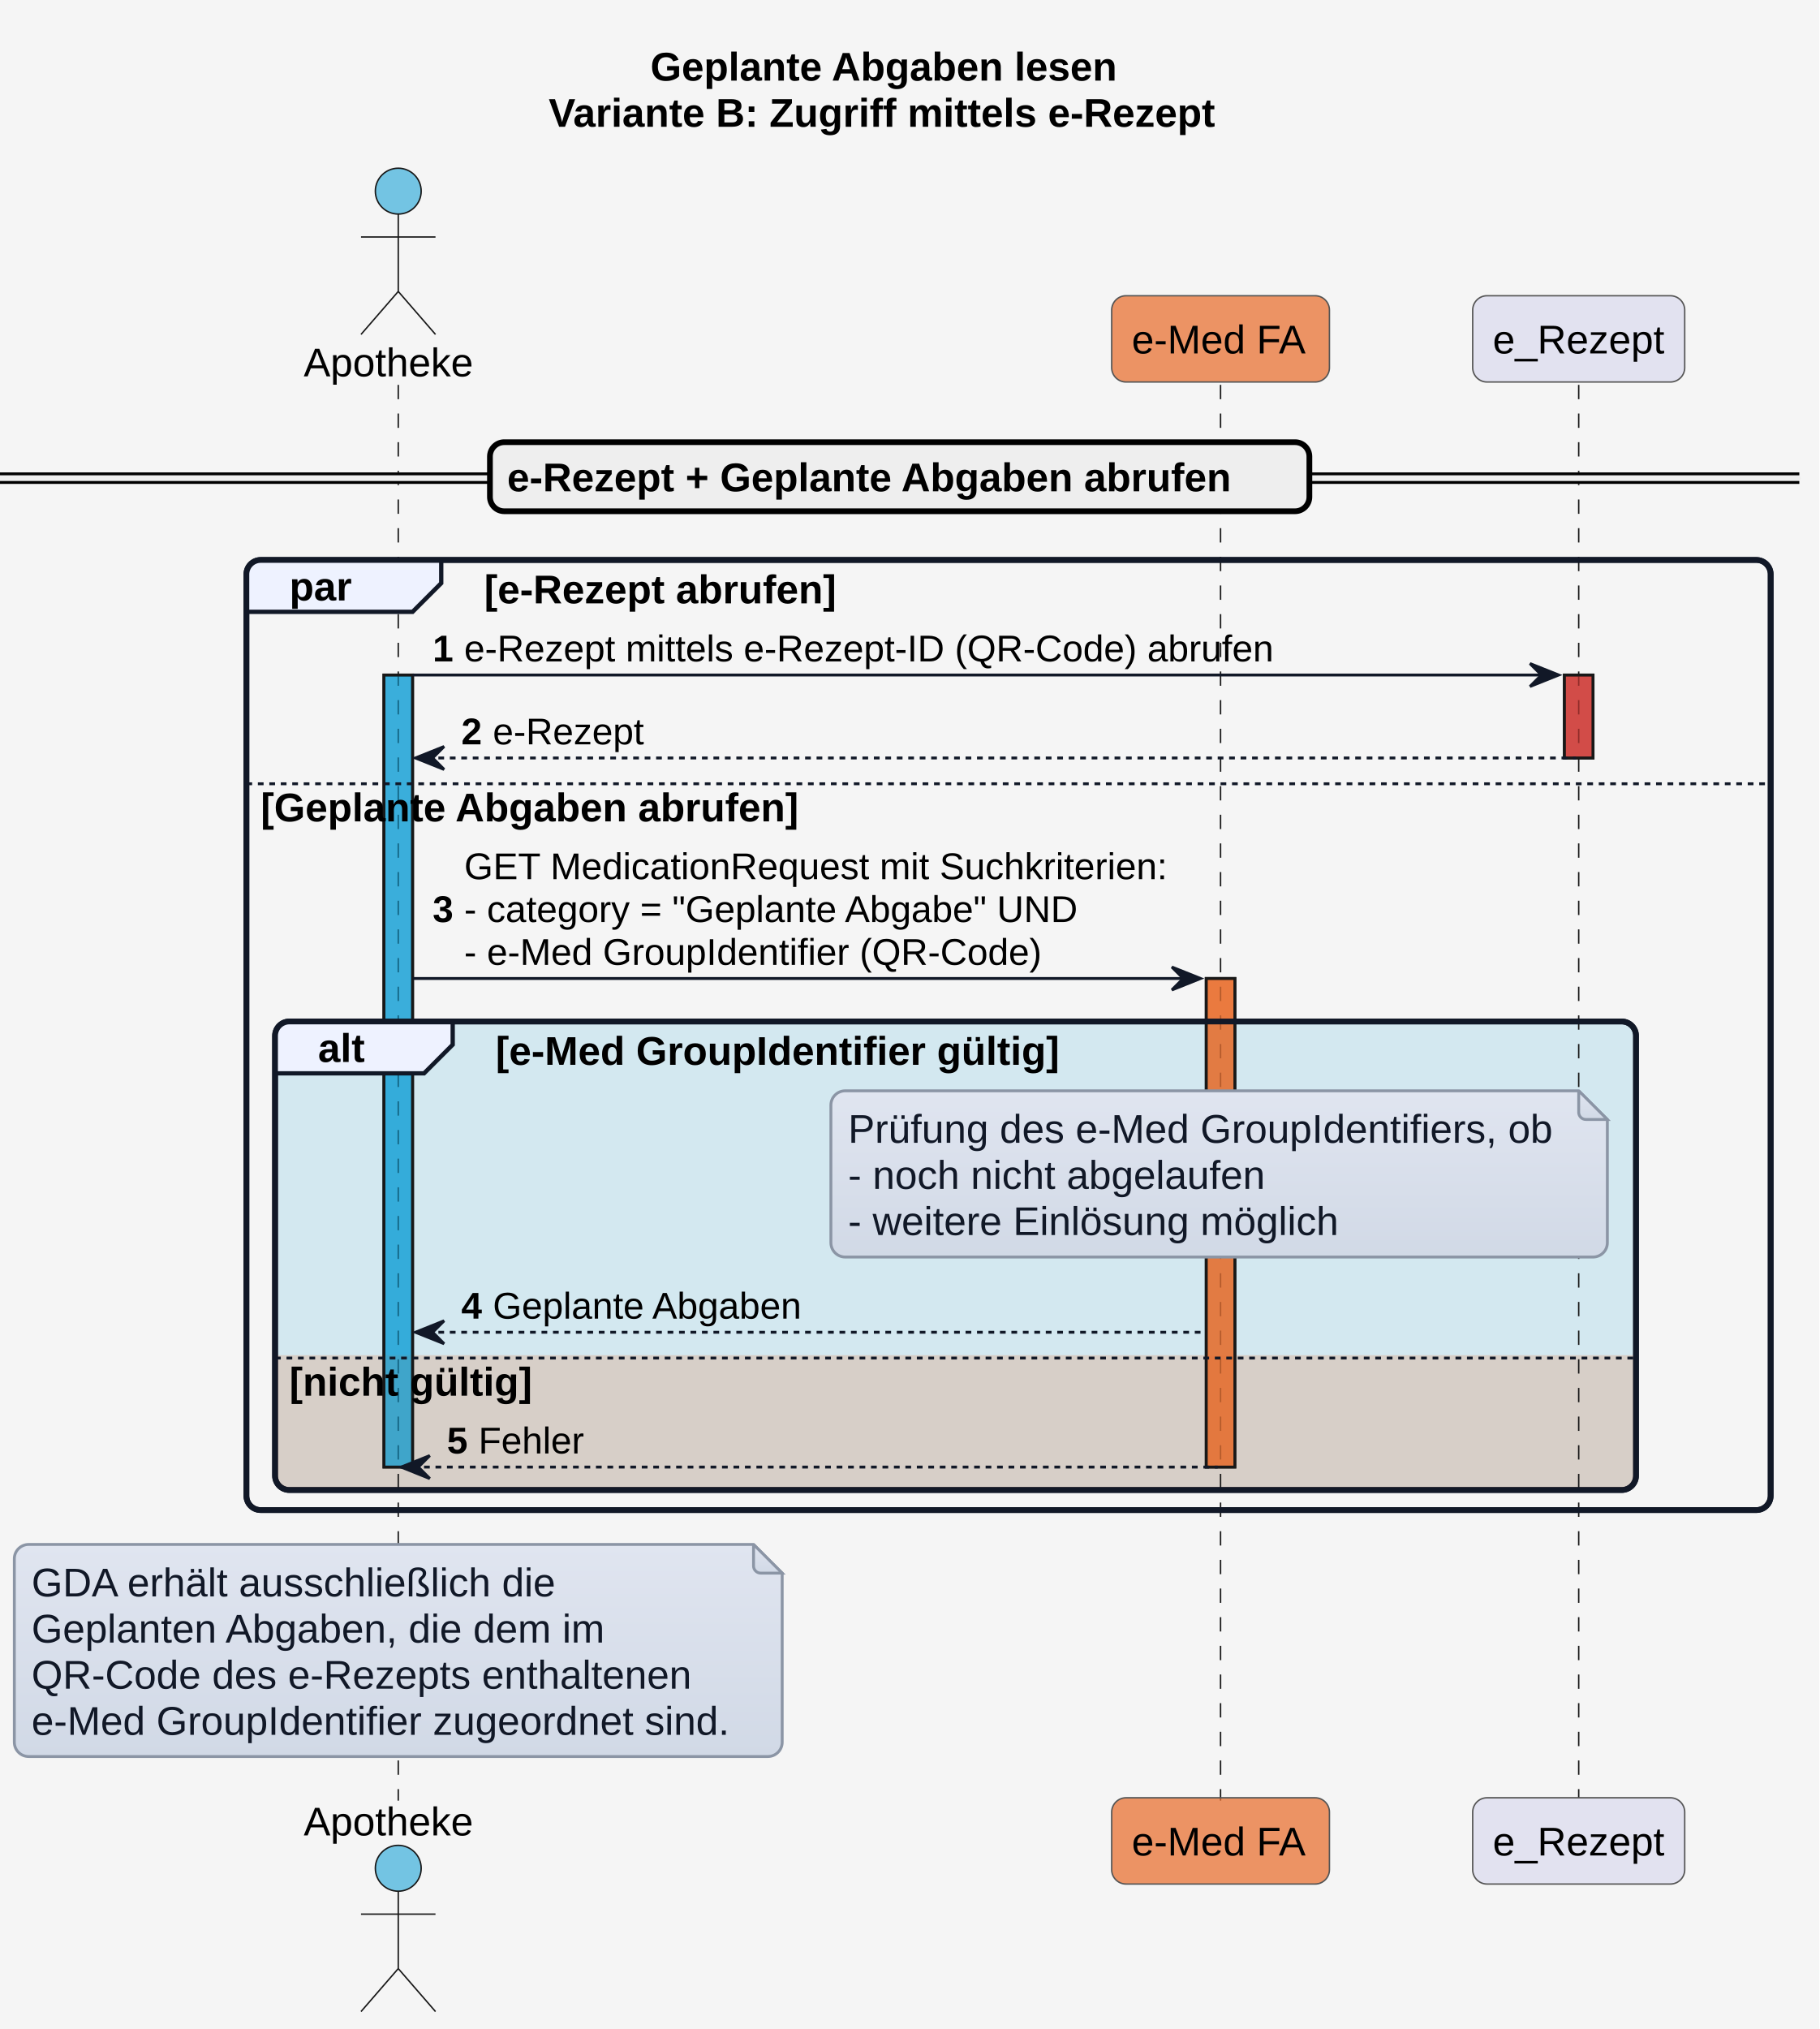
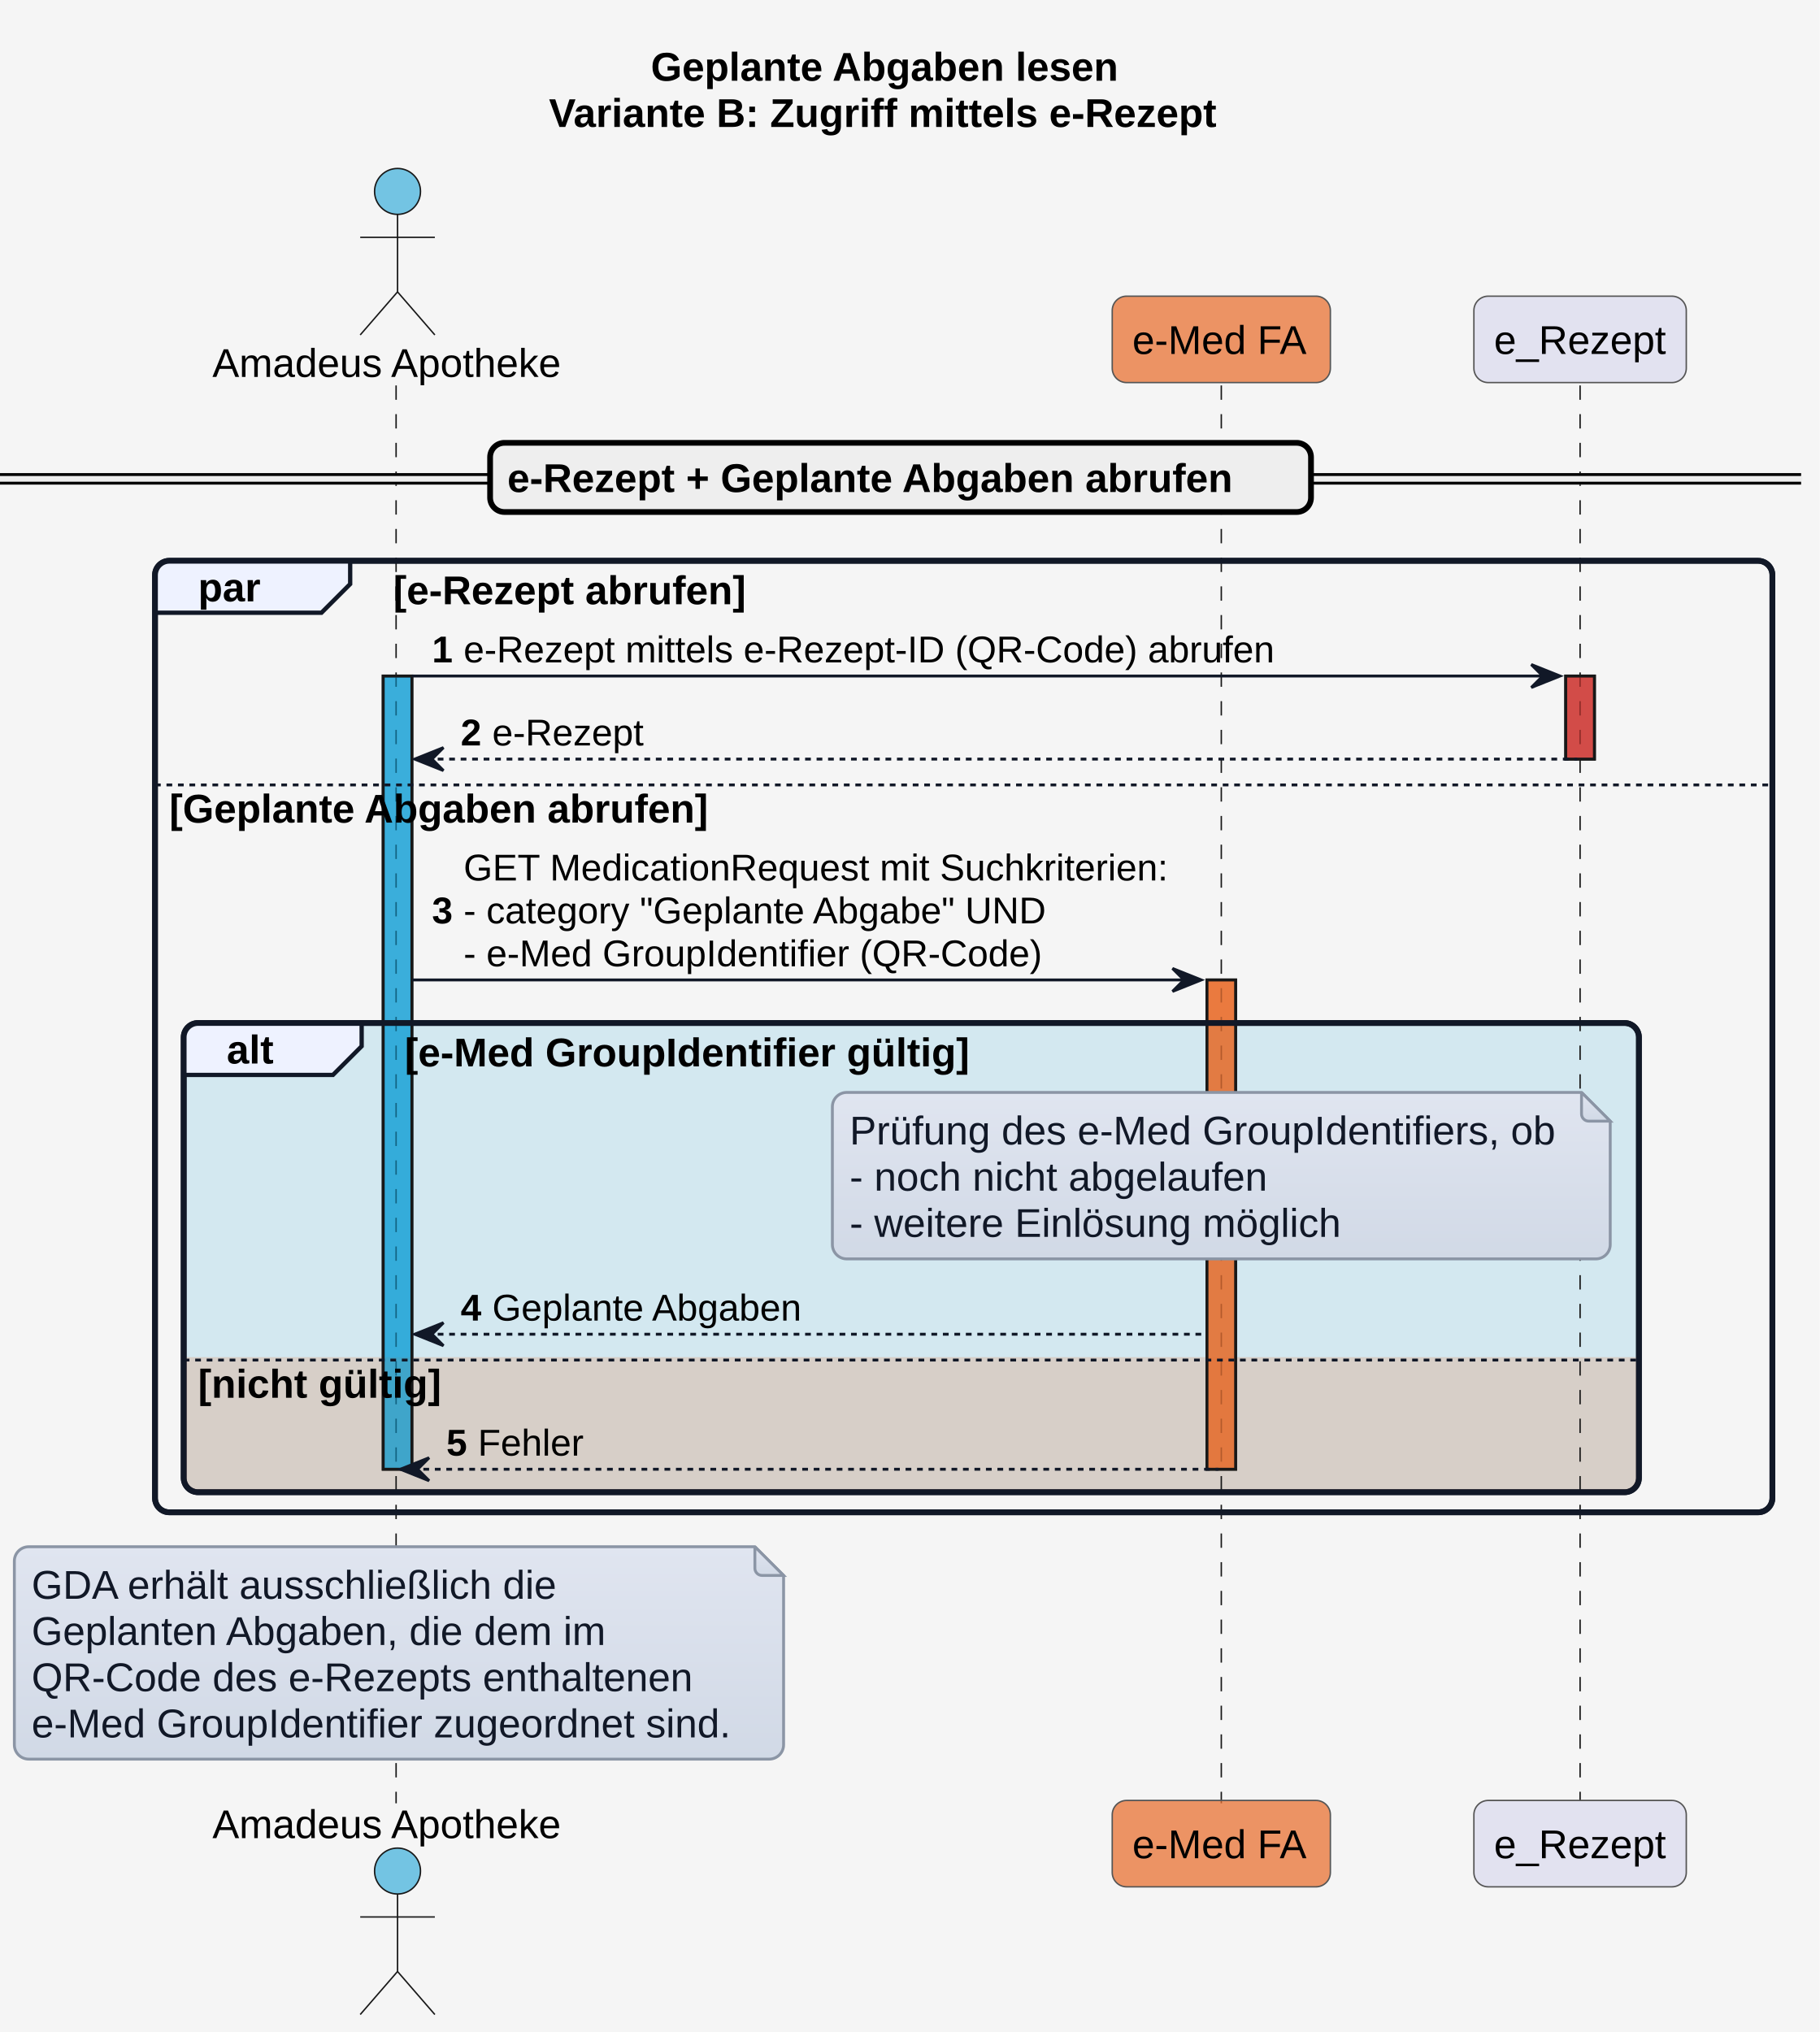
- <svg xmlns="http://www.w3.org/2000/svg" contentStyleType="text/css" height="708px" preserveAspectRatio="none" style="width:635px;height:708px;background:#F5F5F5;" version="1.1" viewBox="0 0 635 708" width="635px" zoomAndPan="magnify">
+ <svg xmlns="http://www.w3.org/2000/svg" contentStyleType="text/css" height="708px" preserveAspectRatio="none" style="width:634px;height:708px;background:#F5F5F5;" version="1.1" viewBox="0 0 634 708" width="634px" zoomAndPan="magnify">
  <defs>
-     <linearGradient id="g1l4tqgo93d7uk0" x1="50%" x2="50%" y1="0%" y2="100%">
+     <linearGradient id="gyjv648ld3lhx0" x1="50%" x2="50%" y1="0%" y2="100%">
      <stop offset="0%" stop-color="#E0E5F0" />
      <stop offset="100%" stop-color="#D1D9E6" />
    </linearGradient>
  </defs>
  <g>
-     <rect fill="#F5F5F5" height="708" style="stroke:none;stroke-width:1.0;" width="635" x="0" y="0" />
-     <text fill="#000000" font-family="Arial" font-size="14" font-weight="bold" lengthAdjust="spacing" textLength="173" x="227" y="28.132">Geplante Abgaben lesen</text>
-     <text fill="#000000" font-family="Arial" font-size="14" font-weight="bold" lengthAdjust="spacing" textLength="244" x="191.5" y="44.23">Variante B: Zugriff mittels e-Rezept</text>
-     <rect fill="#0F9ED5" fill-opacity="0.565" height="276.383" style="stroke:#181818;stroke-width:1.0;" width="10" x="134" y="235.541" />
-     <rect fill="#E97232" fill-opacity="0.741" height="170.489" style="stroke:#181818;stroke-width:1.0;" width="10" x="421" y="341.434" />
-     <rect fill="#CD3732" fill-opacity="0.663" height="28.949" style="stroke:#181818;stroke-width:1.0;" width="10" x="546" y="235.541" />
-     <rect fill="none" height="331.529" rx="5" ry="5" style="stroke:#111827;stroke-width:2.0;" width="532" x="86" y="195.394" />
-     <rect fill="#0F9ED5" fill-opacity="0.145" height="163.489" rx="5" ry="5" style="stroke:#111827;stroke-width:2.0;" width="475" x="96" y="356.434" />
-     <path d="M96,472.876 L571,472.876 L571,514.923 A5,5 0 0 1 566,519.923 L101,519.923 A5,5 0 0 1 96,514.923 L96,472.876 " fill="#E97132" fill-opacity="0.208" style="stroke:none;stroke-width:1.0;" />
-     <line style="stroke:#181818;stroke-width:0.5;stroke-dasharray:5.0,5.0;" x1="139" x2="139" y1="134.296" y2="628.318" />
-     <line style="stroke:#181818;stroke-width:0.5;stroke-dasharray:5.0,5.0;" x1="426" x2="426" y1="134.296" y2="628.318" />
-     <line style="stroke:#181818;stroke-width:0.5;stroke-dasharray:5.0,5.0;" x1="551" x2="551" y1="134.296" y2="628.318" />
-     <text fill="#000000" font-family="Arial" font-size="14" lengthAdjust="spacing" textLength="60" x="106" y="131.329">Apotheke</text>
-     <ellipse cx="139" cy="66.697" fill="#0F9ED5" fill-opacity="0.565" rx="8" ry="8" style="stroke:#181818;stroke-width:0.5;" />
-     <path d="M139,74.697 L139,101.697 M126,82.697 L152,82.697 M139,101.697 L126,116.697 M139,101.697 L152,116.697 " fill="none" style="stroke:#181818;stroke-width:0.5;" />
-     <text fill="#000000" font-family="Arial" font-size="14" lengthAdjust="spacing" textLength="60" x="106" y="640.45">Apotheke</text>
-     <ellipse cx="139" cy="651.917" fill="#0F9ED5" fill-opacity="0.565" rx="8" ry="8" style="stroke:#181818;stroke-width:0.5;" />
-     <path d="M139,659.917 L139,686.917 M126,667.917 L152,667.917 M139,686.917 L126,701.917 M139,686.917 L152,701.917 " fill="none" style="stroke:#181818;stroke-width:0.5;" />
-     <rect fill="#E97232" fill-opacity="0.741" height="30.099" rx="5" ry="5" style="stroke:#555555;stroke-width:0.5;" width="76" x="388" y="103.197" />
-     <text fill="#000000" font-family="Arial" font-size="14" lengthAdjust="spacing" textLength="62" x="395" y="123.329">e-Med FA</text>
-     <rect fill="#E97232" fill-opacity="0.741" height="30.099" rx="5" ry="5" style="stroke:#555555;stroke-width:0.5;" width="76" x="388" y="627.318" />
-     <text fill="#000000" font-family="Arial" font-size="14" lengthAdjust="spacing" textLength="62" x="395" y="647.45">e-Med FA</text>
-     <rect fill="#E2E2F0" height="30.099" rx="5" ry="5" style="stroke:#555555;stroke-width:0.5;" width="74" x="514" y="103.197" />
-     <text fill="#000000" font-family="Arial" font-size="14" lengthAdjust="spacing" textLength="60" x="521" y="123.329">e_Rezept</text>
-     <rect fill="#E2E2F0" height="30.099" rx="5" ry="5" style="stroke:#555555;stroke-width:0.5;" width="74" x="514" y="627.318" />
-     <text fill="#000000" font-family="Arial" font-size="14" lengthAdjust="spacing" textLength="60" x="521" y="647.45">e_Rezept</text>
-     <rect fill="#0F9ED5" fill-opacity="0.565" height="276.383" style="stroke:#181818;stroke-width:1.0;" width="10" x="134" y="235.541" />
-     <rect fill="#E97232" fill-opacity="0.741" height="170.489" style="stroke:#181818;stroke-width:1.0;" width="10" x="421" y="341.434" />
-     <rect fill="#CD3732" fill-opacity="0.663" height="28.949" style="stroke:#181818;stroke-width:1.0;" width="10" x="546" y="235.541" />
-     <rect fill="#EEEEEE" height="3" rx="5" ry="5" style="stroke:#EEEEEE;stroke-width:1.0;" width="628" x="0" y="165.345" />
-     <line style="stroke:#000000;stroke-width:1.0;" x1="0" x2="628" y1="165.345" y2="165.345" />
-     <line style="stroke:#000000;stroke-width:1.0;" x1="0" x2="628" y1="168.345" y2="168.345" />
-     <rect fill="#EEEEEE" height="24.099" rx="5" ry="5" style="stroke:#000000;stroke-width:2.0;" width="286" x="171" y="154.296" />
-     <text fill="#000000" font-family="Arial" font-size="14" font-weight="bold" lengthAdjust="spacing" textLength="268" x="177" y="171.428">e-Rezept + Geplante Abgaben abrufen</text>
-     <path d="M91,195.394 L154,195.394 L154,203.493 L144,213.493 L86,213.493 L86,200.394 A5,5 0 0 1 91,195.394 " fill="#EEF2FF" style="stroke:#111827;stroke-width:1.5;" />
-     <rect fill="none" height="331.529" rx="5" ry="5" style="stroke:#111827;stroke-width:2.0;" width="532" x="86" y="195.394" />
-     <text fill="#000000" font-family="Arial" font-size="14" font-weight="bold" lengthAdjust="spacing" textLength="23" x="101" y="209.526">par</text>
-     <text fill="#000000" font-family="Arial" font-size="14" font-weight="bold" lengthAdjust="spacing" textLength="132" x="169" y="210.526">[e-Rezept abrufen]</text>
-     <polygon fill="#111827" points="534,231.541,544,235.541,534,239.541,538,235.541" style="stroke:#111827;stroke-width:1.0;" />
-     <line style="stroke:#111827;stroke-width:1.0;" x1="144" x2="540" y1="235.541" y2="235.541" />
-     <text fill="#000000" font-family="Arial" font-size="13" font-weight="bold" lengthAdjust="spacing" textLength="7" x="151" y="230.786">1</text>
-     <text fill="#000000" font-family="Arial" font-size="13" lengthAdjust="spacing" textLength="278" x="162" y="230.786">e-Rezept mittels e-Rezept-ID (QR-Code) abrufen</text>
-     <polygon fill="#111827" points="155,260.489,145,264.489,155,268.489,151,264.489" style="stroke:#111827;stroke-width:1.0;" />
-     <line style="stroke:#111827;stroke-width:1.0;stroke-dasharray:2.0,2.0;" x1="149" x2="550" y1="264.489" y2="264.489" />
-     <text fill="#000000" font-family="Arial" font-size="13" font-weight="bold" lengthAdjust="spacing" textLength="7" x="161" y="259.734">2</text>
-     <text fill="#000000" font-family="Arial" font-size="13" lengthAdjust="spacing" textLength="52" x="172" y="259.734">e-Rezept</text>
-     <line style="stroke:#111827;stroke-width:1.0;stroke-dasharray:2.0,2.0;" x1="86" x2="618" y1="273.489" y2="273.489" />
-     <text fill="#000000" font-family="Arial" font-size="14" font-weight="bold" lengthAdjust="spacing" textLength="199" x="91" y="286.621">[Geplante Abgaben abrufen]</text>
-     <polygon fill="#111827" points="409,337.434,419,341.434,409,345.434,413,341.434" style="stroke:#111827;stroke-width:1.0;" />
-     <line style="stroke:#111827;stroke-width:1.0;" x1="144" x2="415" y1="341.434" y2="341.434" />
-     <text fill="#000000" font-family="Arial" font-size="13" font-weight="bold" lengthAdjust="spacing" textLength="7" x="151" y="321.731">3</text>
-     <text fill="#000000" font-family="Arial" font-size="13" lengthAdjust="spacing" textLength="247" x="162" y="306.782">GET MedicationRequest mit Suchkriterien:</text>
-     <text fill="#000000" font-family="Arial" font-size="13" lengthAdjust="spacing" textLength="215" x="162" y="321.731">- category = "Geplante Abgabe" UND</text>
-     <text fill="#000000" font-family="Arial" font-size="13" lengthAdjust="spacing" textLength="196" x="162" y="336.679">- e-Med GroupIdentifier (QR-Code)</text>
-     <path d="M101,356.434 L158,356.434 L158,364.533 L148,374.533 L96,374.533 L96,361.434 A5,5 0 0 1 101,356.434 " fill="#EEF2FF" style="stroke:#111827;stroke-width:1.5;" />
-     <rect fill="none" height="163.489" rx="5" ry="5" style="stroke:#111827;stroke-width:2.0;" width="475" x="96" y="356.434" />
-     <text fill="#000000" font-family="Arial" font-size="14" font-weight="bold" lengthAdjust="spacing" textLength="17" x="111" y="370.566">alt</text>
-     <text fill="#000000" font-family="Arial" font-size="14" font-weight="bold" lengthAdjust="spacing" textLength="211" x="173" y="371.566">[e-Med GroupIdentifier gültig]</text>
-     <path d="M290,385.631 L290,433.631 A5,5 0 0 0 295,438.631 L556,438.631 A5,5 0 0 0 561,433.631 L561,390.631 L551,380.631 L295,380.631 A5,5 0 0 0 290,385.631 " fill="url(#g1l4tqgo93d7uk0)" style="stroke:#8B95A5;stroke-width:1.0;" />
-     <path d="M551,380.631 L551,388.131 A2.5,2.5 0 0 0 553.5,390.631 L561,390.631 L551,380.631 " fill="url(#g1l4tqgo93d7uk0)" style="stroke:#8B95A5;stroke-width:1.0;" />
+     <rect fill="#F5F5F5" height="708" style="stroke:none;stroke-width:1.0;" width="634" x="0" y="0" />
+     <text fill="#000000" font-family="Arial" font-size="14" font-weight="bold" lengthAdjust="spacing" textLength="173" x="226.75" y="28.132">Geplante Abgaben lesen</text>
+     <text fill="#000000" font-family="Arial" font-size="14" font-weight="bold" lengthAdjust="spacing" textLength="244" x="191.25" y="44.23">Variante B: Zugriff mittels e-Rezept</text>
+     <rect fill="#0F9ED5" fill-opacity="0.565" height="276.383" style="stroke:#181818;stroke-width:1.0;" width="10" x="133.5" y="235.541" />
+     <rect fill="#E97232" fill-opacity="0.741" height="170.489" style="stroke:#181818;stroke-width:1.0;" width="10" x="420.5" y="341.434" />
+     <rect fill="#CD3732" fill-opacity="0.663" height="28.949" style="stroke:#181818;stroke-width:1.0;" width="10" x="545.5" y="235.541" />
+     <rect fill="none" height="331.529" rx="5" ry="5" style="stroke:#111827;stroke-width:2.0;" width="563.5" x="54" y="195.394" />
+     <rect fill="#0F9ED5" fill-opacity="0.145" height="163.489" rx="5" ry="5" style="stroke:#111827;stroke-width:2.0;" width="507" x="64" y="356.434" />
+     <path d="M64,472.876 L571,472.876 L571,514.923 A5,5 0 0 1 566,519.923 L69,519.923 A5,5 0 0 1 64,514.923 L64,472.876 " fill="#E97132" fill-opacity="0.208" style="stroke:none;stroke-width:1.0;" />
+     <line style="stroke:#181818;stroke-width:0.5;stroke-dasharray:5.0,5.0;" x1="138" x2="138" y1="134.296" y2="628.318" />
+     <line style="stroke:#181818;stroke-width:0.5;stroke-dasharray:5.0,5.0;" x1="425.5" x2="425.5" y1="134.296" y2="628.318" />
+     <line style="stroke:#181818;stroke-width:0.5;stroke-dasharray:5.0,5.0;" x1="550.5" x2="550.5" y1="134.296" y2="628.318" />
+     <text fill="#000000" font-family="Arial" font-size="14" lengthAdjust="spacing" textLength="123" x="74" y="131.329">Amadeus Apotheke</text>
+     <ellipse cx="138.5" cy="66.697" fill="#0F9ED5" fill-opacity="0.565" rx="8" ry="8" style="stroke:#181818;stroke-width:0.5;" />
+     <path d="M138.5,74.697 L138.5,101.697 M125.5,82.697 L151.5,82.697 M138.5,101.697 L125.5,116.697 M138.5,101.697 L151.5,116.697 " fill="none" style="stroke:#181818;stroke-width:0.5;" />
+     <text fill="#000000" font-family="Arial" font-size="14" lengthAdjust="spacing" textLength="123" x="74" y="640.45">Amadeus Apotheke</text>
+     <ellipse cx="138.5" cy="651.917" fill="#0F9ED5" fill-opacity="0.565" rx="8" ry="8" style="stroke:#181818;stroke-width:0.5;" />
+     <path d="M138.5,659.917 L138.5,686.917 M125.5,667.917 L151.5,667.917 M138.5,686.917 L125.5,701.917 M138.5,686.917 L151.5,701.917 " fill="none" style="stroke:#181818;stroke-width:0.5;" />
+     <rect fill="#E97232" fill-opacity="0.741" height="30.099" rx="5" ry="5" style="stroke:#555555;stroke-width:0.5;" width="76" x="387.5" y="103.197" />
+     <text fill="#000000" font-family="Arial" font-size="14" lengthAdjust="spacing" textLength="62" x="394.5" y="123.329">e-Med FA</text>
+     <rect fill="#E97232" fill-opacity="0.741" height="30.099" rx="5" ry="5" style="stroke:#555555;stroke-width:0.5;" width="76" x="387.5" y="627.318" />
+     <text fill="#000000" font-family="Arial" font-size="14" lengthAdjust="spacing" textLength="62" x="394.5" y="647.45">e-Med FA</text>
+     <rect fill="#E2E2F0" height="30.099" rx="5" ry="5" style="stroke:#555555;stroke-width:0.5;" width="74" x="513.5" y="103.197" />
+     <text fill="#000000" font-family="Arial" font-size="14" lengthAdjust="spacing" textLength="60" x="520.5" y="123.329">e_Rezept</text>
+     <rect fill="#E2E2F0" height="30.099" rx="5" ry="5" style="stroke:#555555;stroke-width:0.5;" width="74" x="513.5" y="627.318" />
+     <text fill="#000000" font-family="Arial" font-size="14" lengthAdjust="spacing" textLength="60" x="520.5" y="647.45">e_Rezept</text>
+     <rect fill="#0F9ED5" fill-opacity="0.565" height="276.383" style="stroke:#181818;stroke-width:1.0;" width="10" x="133.5" y="235.541" />
+     <rect fill="#E97232" fill-opacity="0.741" height="170.489" style="stroke:#181818;stroke-width:1.0;" width="10" x="420.5" y="341.434" />
+     <rect fill="#CD3732" fill-opacity="0.663" height="28.949" style="stroke:#181818;stroke-width:1.0;" width="10" x="545.5" y="235.541" />
+     <rect fill="#EEEEEE" height="3" rx="5" ry="5" style="stroke:#EEEEEE;stroke-width:1.0;" width="627.5" x="0" y="165.345" />
+     <line style="stroke:#000000;stroke-width:1.0;" x1="0" x2="627.5" y1="165.345" y2="165.345" />
+     <line style="stroke:#000000;stroke-width:1.0;" x1="0" x2="627.5" y1="168.345" y2="168.345" />
+     <rect fill="#EEEEEE" height="24.099" rx="5" ry="5" style="stroke:#000000;stroke-width:2.0;" width="286" x="170.75" y="154.296" />
+     <text fill="#000000" font-family="Arial" font-size="14" font-weight="bold" lengthAdjust="spacing" textLength="268" x="176.75" y="171.428">e-Rezept + Geplante Abgaben abrufen</text>
+     <path d="M59,195.394 L122,195.394 L122,203.493 L112,213.493 L54,213.493 L54,200.394 A5,5 0 0 1 59,195.394 " fill="#EEF2FF" style="stroke:#111827;stroke-width:1.5;" />
+     <rect fill="none" height="331.529" rx="5" ry="5" style="stroke:#111827;stroke-width:2.0;" width="563.5" x="54" y="195.394" />
+     <text fill="#000000" font-family="Arial" font-size="14" font-weight="bold" lengthAdjust="spacing" textLength="23" x="69" y="209.526">par</text>
+     <text fill="#000000" font-family="Arial" font-size="14" font-weight="bold" lengthAdjust="spacing" textLength="132" x="137" y="210.526">[e-Rezept abrufen]</text>
+     <polygon fill="#111827" points="533.5,231.541,543.5,235.541,533.5,239.541,537.5,235.541" style="stroke:#111827;stroke-width:1.0;" />
+     <line style="stroke:#111827;stroke-width:1.0;" x1="143.5" x2="539.5" y1="235.541" y2="235.541" />
+     <text fill="#000000" font-family="Arial" font-size="13" font-weight="bold" lengthAdjust="spacing" textLength="7" x="150.5" y="230.786">1</text>
+     <text fill="#000000" font-family="Arial" font-size="13" lengthAdjust="spacing" textLength="278" x="161.5" y="230.786">e-Rezept mittels e-Rezept-ID (QR-Code) abrufen</text>
+     <polygon fill="#111827" points="154.5,260.489,144.5,264.489,154.5,268.489,150.5,264.489" style="stroke:#111827;stroke-width:1.0;" />
+     <line style="stroke:#111827;stroke-width:1.0;stroke-dasharray:2.0,2.0;" x1="148.5" x2="549.5" y1="264.489" y2="264.489" />
+     <text fill="#000000" font-family="Arial" font-size="13" font-weight="bold" lengthAdjust="spacing" textLength="7" x="160.5" y="259.734">2</text>
+     <text fill="#000000" font-family="Arial" font-size="13" lengthAdjust="spacing" textLength="52" x="171.5" y="259.734">e-Rezept</text>
+     <line style="stroke:#111827;stroke-width:1.0;stroke-dasharray:2.0,2.0;" x1="54" x2="617.5" y1="273.489" y2="273.489" />
+     <text fill="#000000" font-family="Arial" font-size="14" font-weight="bold" lengthAdjust="spacing" textLength="199" x="59" y="286.621">[Geplante Abgaben abrufen]</text>
+     <polygon fill="#111827" points="408.5,337.434,418.5,341.434,408.5,345.434,412.5,341.434" style="stroke:#111827;stroke-width:1.0;" />
+     <line style="stroke:#111827;stroke-width:1.0;" x1="143.5" x2="414.5" y1="341.434" y2="341.434" />
+     <text fill="#000000" font-family="Arial" font-size="13" font-weight="bold" lengthAdjust="spacing" textLength="7" x="150.5" y="321.731">3</text>
+     <text fill="#000000" font-family="Arial" font-size="13" lengthAdjust="spacing" textLength="247" x="161.5" y="306.782">GET MedicationRequest mit Suchkriterien:</text>
+     <text fill="#000000" font-family="Arial" font-size="13" lengthAdjust="spacing" textLength="203" x="161.5" y="321.731">- category "Geplante Abgabe" UND</text>
+     <text fill="#000000" font-family="Arial" font-size="13" lengthAdjust="spacing" textLength="196" x="161.5" y="336.679">- e-Med GroupIdentifier (QR-Code)</text>
+     <path d="M69,356.434 L126,356.434 L126,364.533 L116,374.533 L64,374.533 L64,361.434 A5,5 0 0 1 69,356.434 " fill="#EEF2FF" style="stroke:#111827;stroke-width:1.5;" />
+     <rect fill="none" height="163.489" rx="5" ry="5" style="stroke:#111827;stroke-width:2.0;" width="507" x="64" y="356.434" />
+     <text fill="#000000" font-family="Arial" font-size="14" font-weight="bold" lengthAdjust="spacing" textLength="17" x="79" y="370.566">alt</text>
+     <text fill="#000000" font-family="Arial" font-size="14" font-weight="bold" lengthAdjust="spacing" textLength="211" x="141" y="371.566">[e-Med GroupIdentifier gültig]</text>
+     <path d="M290,385.631 L290,433.631 A5,5 0 0 0 295,438.631 L556,438.631 A5,5 0 0 0 561,433.631 L561,390.631 L551,380.631 L295,380.631 A5,5 0 0 0 290,385.631 " fill="url(#gyjv648ld3lhx0)" style="stroke:#8B95A5;stroke-width:1.0;" />
+     <path d="M551,380.631 L551,388.131 A2.5,2.5 0 0 0 553.5,390.631 L561,390.631 L551,380.631 " fill="url(#gyjv648ld3lhx0)" style="stroke:#8B95A5;stroke-width:1.0;" />
    <text fill="#111827" font-family="Arial" font-size="14" lengthAdjust="spacing" textLength="250" x="296" y="398.763">Prüfung des e-Med GroupIdentifiers, ob</text>
    <text fill="#111827" font-family="Arial" font-size="14" lengthAdjust="spacing" textLength="149" x="296" y="414.862">- noch nicht abgelaufen</text>
    <text fill="#111827" font-family="Arial" font-size="14" lengthAdjust="spacing" textLength="172" x="296" y="430.96">- weitere Einlösung möglich</text>
-     <polygon fill="#111827" points="155,460.876,145,464.876,155,468.876,151,464.876" style="stroke:#111827;stroke-width:1.0;" />
-     <line style="stroke:#111827;stroke-width:1.0;stroke-dasharray:2.0,2.0;" x1="149" x2="420" y1="464.876" y2="464.876" />
-     <text fill="#000000" font-family="Arial" font-size="13" font-weight="bold" lengthAdjust="spacing" textLength="7" x="161" y="460.121">4</text>
-     <text fill="#000000" font-family="Arial" font-size="13" lengthAdjust="spacing" textLength="107" x="172" y="460.121">Geplante Abgaben</text>
-     <line style="stroke:#111827;stroke-width:1.0;stroke-dasharray:2.0,2.0;" x1="96" x2="571" y1="473.876" y2="473.876" />
-     <text fill="#000000" font-family="Arial" font-size="14" font-weight="bold" lengthAdjust="spacing" textLength="89" x="101" y="487.008">[nicht gültig]</text>
-     <polygon fill="#111827" points="150,507.923,140,511.923,150,515.923,146,511.923" style="stroke:#111827;stroke-width:1.0;" />
-     <line style="stroke:#111827;stroke-width:1.0;stroke-dasharray:2.0,2.0;" x1="144" x2="425" y1="511.923" y2="511.923" />
-     <text fill="#000000" font-family="Arial" font-size="13" font-weight="bold" lengthAdjust="spacing" textLength="7" x="156" y="507.168">5</text>
-     <text fill="#000000" font-family="Arial" font-size="13" lengthAdjust="spacing" textLength="36" x="167" y="507.168">Fehler</text>
-     <path d="M5,543.923 L5,607.923 A5,5 0 0 0 10,612.923 L268,612.923 A5,5 0 0 0 273,607.923 L273,548.923 L263,538.923 L10,538.923 A5,5 0 0 0 5,543.923 " fill="url(#g1l4tqgo93d7uk0)" style="stroke:#8B95A5;stroke-width:1.0;" />
-     <path d="M263,538.923 L263,546.423 A2.5,2.5 0 0 0 265.5,548.923 L273,548.923 L263,538.923 " fill="url(#g1l4tqgo93d7uk0)" style="stroke:#8B95A5;stroke-width:1.0;" />
+     <polygon fill="#111827" points="154.5,460.876,144.5,464.876,154.5,468.876,150.5,464.876" style="stroke:#111827;stroke-width:1.0;" />
+     <line style="stroke:#111827;stroke-width:1.0;stroke-dasharray:2.0,2.0;" x1="148.5" x2="419.5" y1="464.876" y2="464.876" />
+     <text fill="#000000" font-family="Arial" font-size="13" font-weight="bold" lengthAdjust="spacing" textLength="7" x="160.5" y="460.121">4</text>
+     <text fill="#000000" font-family="Arial" font-size="13" lengthAdjust="spacing" textLength="107" x="171.5" y="460.121">Geplante Abgaben</text>
+     <line style="stroke:#111827;stroke-width:1.0;stroke-dasharray:2.0,2.0;" x1="64" x2="571" y1="473.876" y2="473.876" />
+     <text fill="#000000" font-family="Arial" font-size="14" font-weight="bold" lengthAdjust="spacing" textLength="89" x="69" y="487.008">[nicht gültig]</text>
+     <polygon fill="#111827" points="149.5,507.923,139.5,511.923,149.5,515.923,145.5,511.923" style="stroke:#111827;stroke-width:1.0;" />
+     <line style="stroke:#111827;stroke-width:1.0;stroke-dasharray:2.0,2.0;" x1="143.5" x2="424.5" y1="511.923" y2="511.923" />
+     <text fill="#000000" font-family="Arial" font-size="13" font-weight="bold" lengthAdjust="spacing" textLength="7" x="155.5" y="507.168">5</text>
+     <text fill="#000000" font-family="Arial" font-size="13" lengthAdjust="spacing" textLength="36" x="166.5" y="507.168">Fehler</text>
+     <path d="M5,543.923 L5,607.923 A5,5 0 0 0 10,612.923 L268,612.923 A5,5 0 0 0 273,607.923 L273,548.923 L263,538.923 L10,538.923 A5,5 0 0 0 5,543.923 " fill="url(#gyjv648ld3lhx0)" style="stroke:#8B95A5;stroke-width:1.0;" />
+     <path d="M263,538.923 L263,546.423 A2.5,2.5 0 0 0 265.5,548.923 L273,548.923 L263,538.923 " fill="url(#gyjv648ld3lhx0)" style="stroke:#8B95A5;stroke-width:1.0;" />
    <text fill="#111827" font-family="Arial" font-size="14" lengthAdjust="spacing" textLength="186" x="11" y="557.055">GDA erhält ausschließlich die</text>
    <text fill="#111827" font-family="Arial" font-size="14" lengthAdjust="spacing" textLength="203" x="11" y="573.154">Geplanten Abgaben, die dem im</text>
    <text fill="#111827" font-family="Arial" font-size="14" lengthAdjust="spacing" textLength="234" x="11" y="589.252">QR-Code des e-Rezepts enthaltenen</text>
    <text fill="#111827" font-family="Arial" font-size="14" lengthAdjust="spacing" textLength="247" x="11" y="605.351">e-Med GroupIdentifier zugeordnet sind.</text>
  </g>
</svg>
